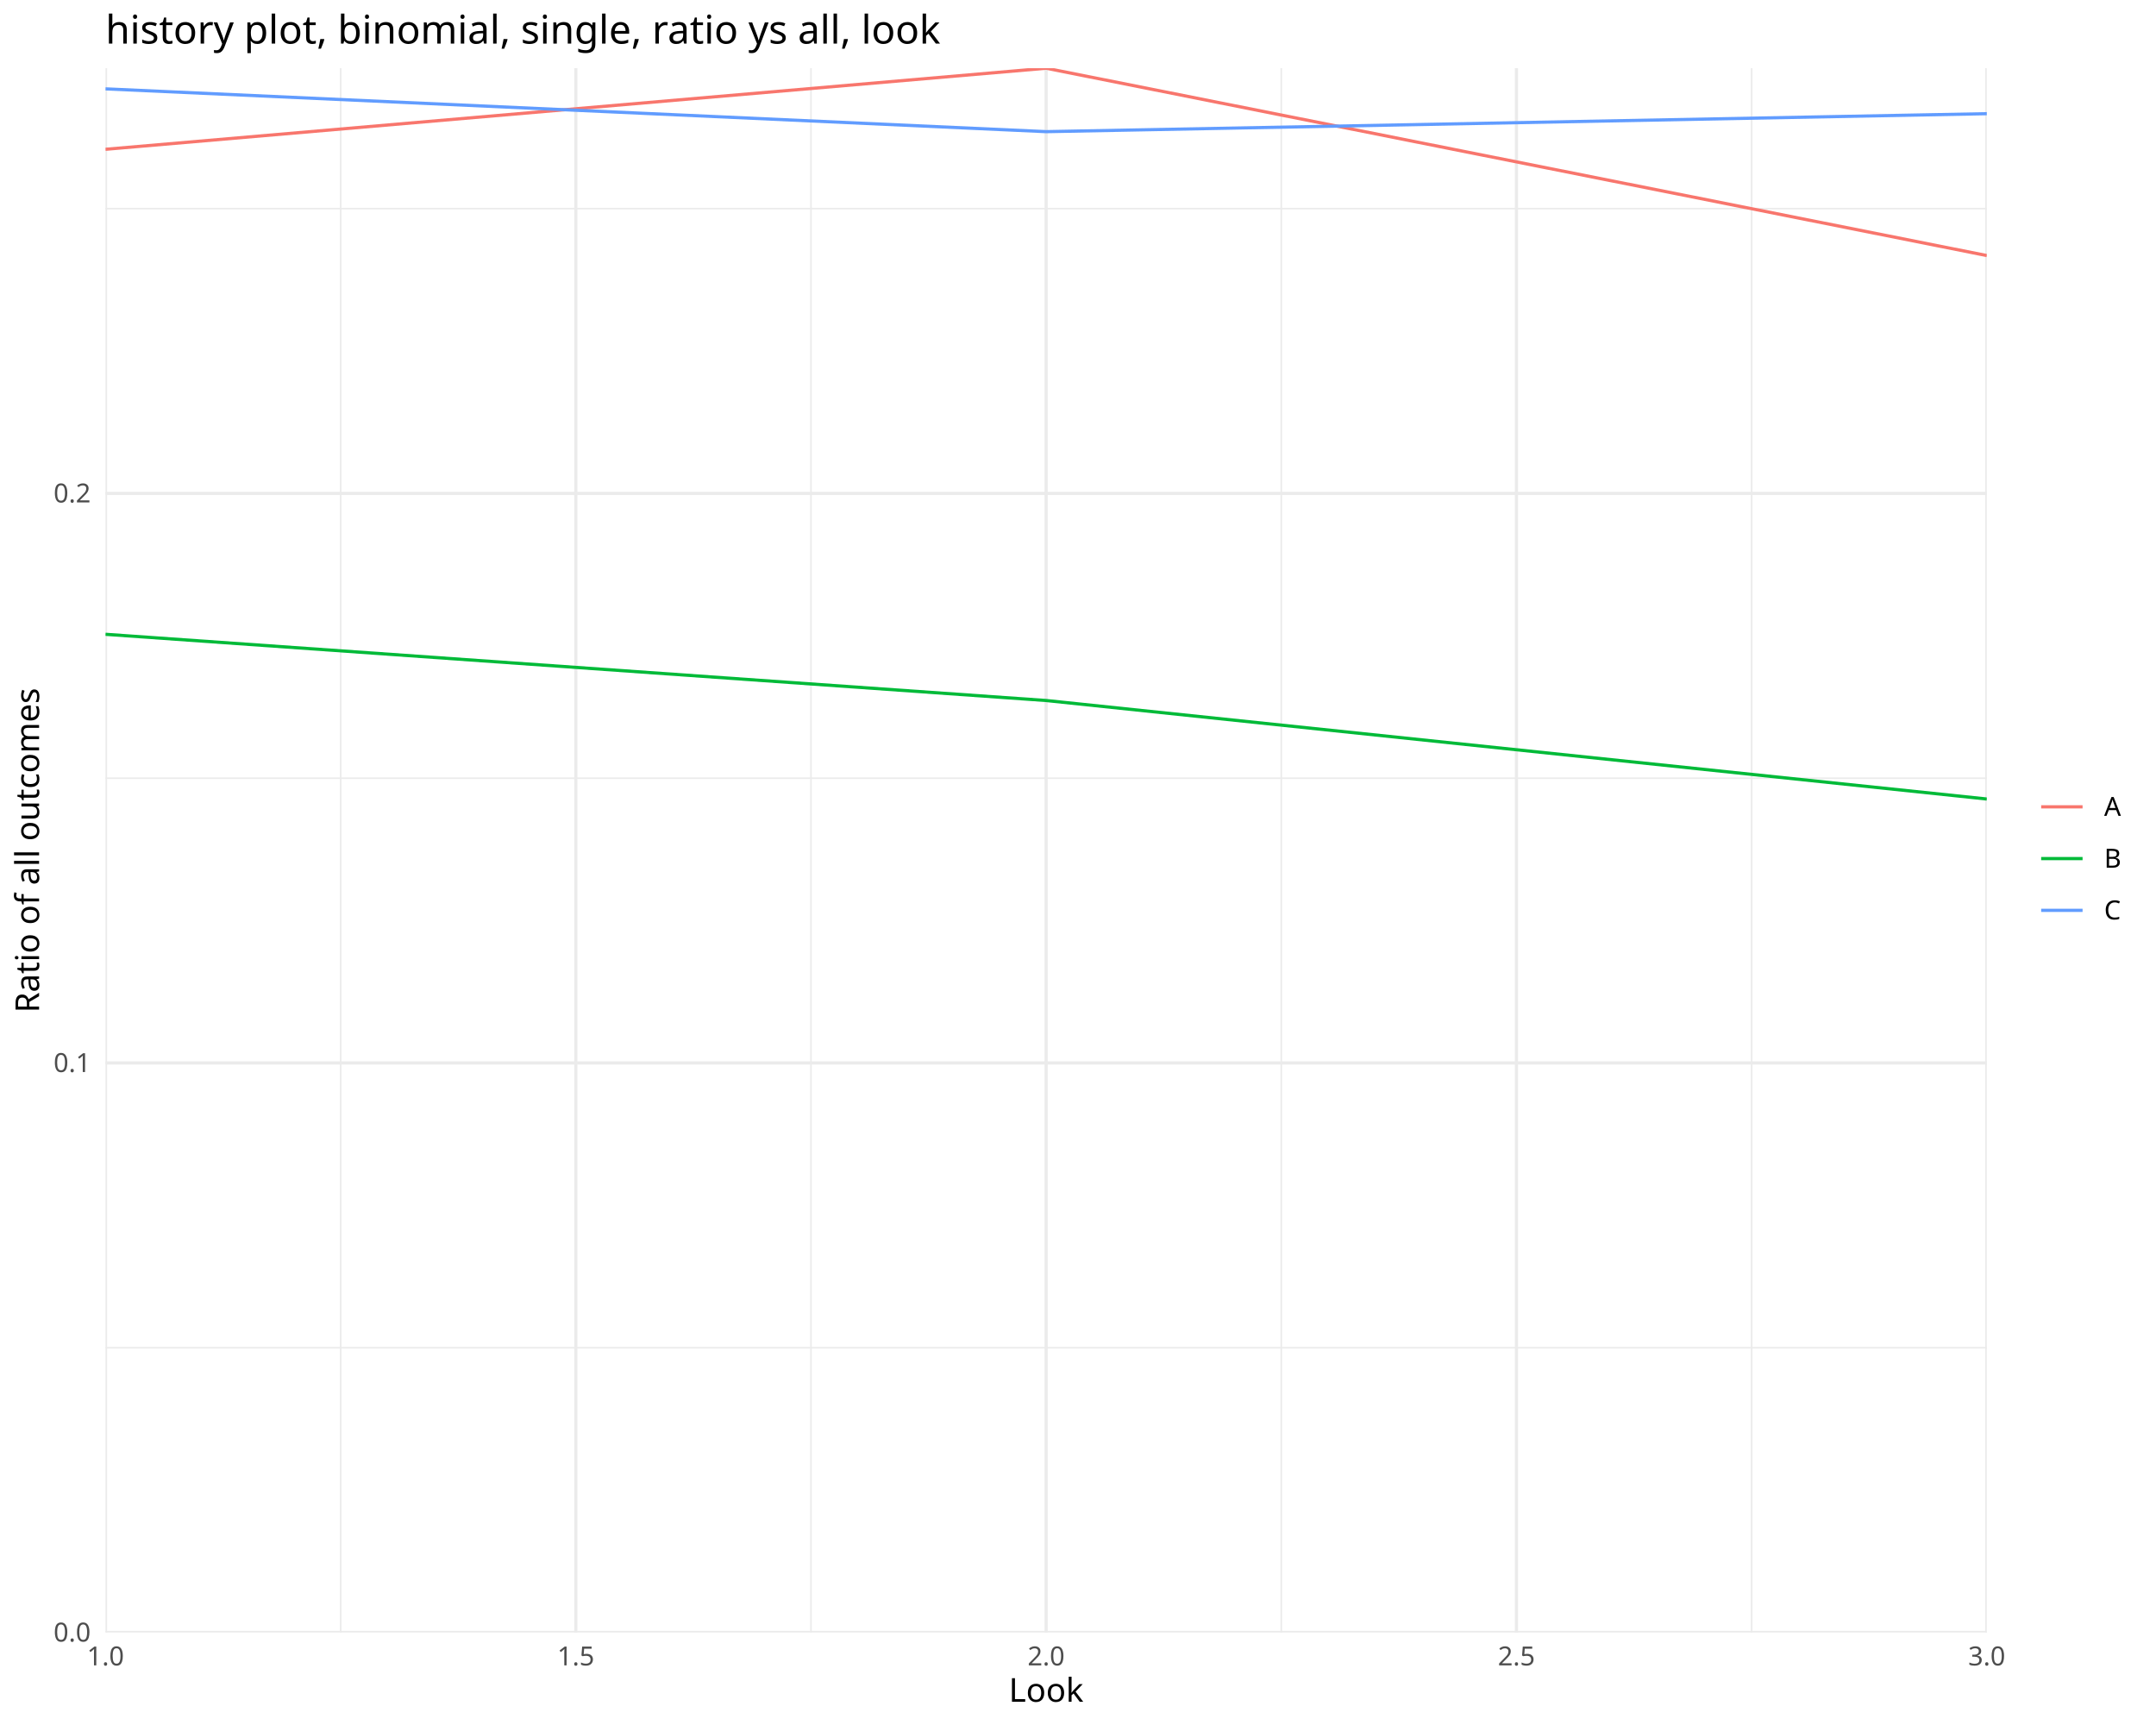
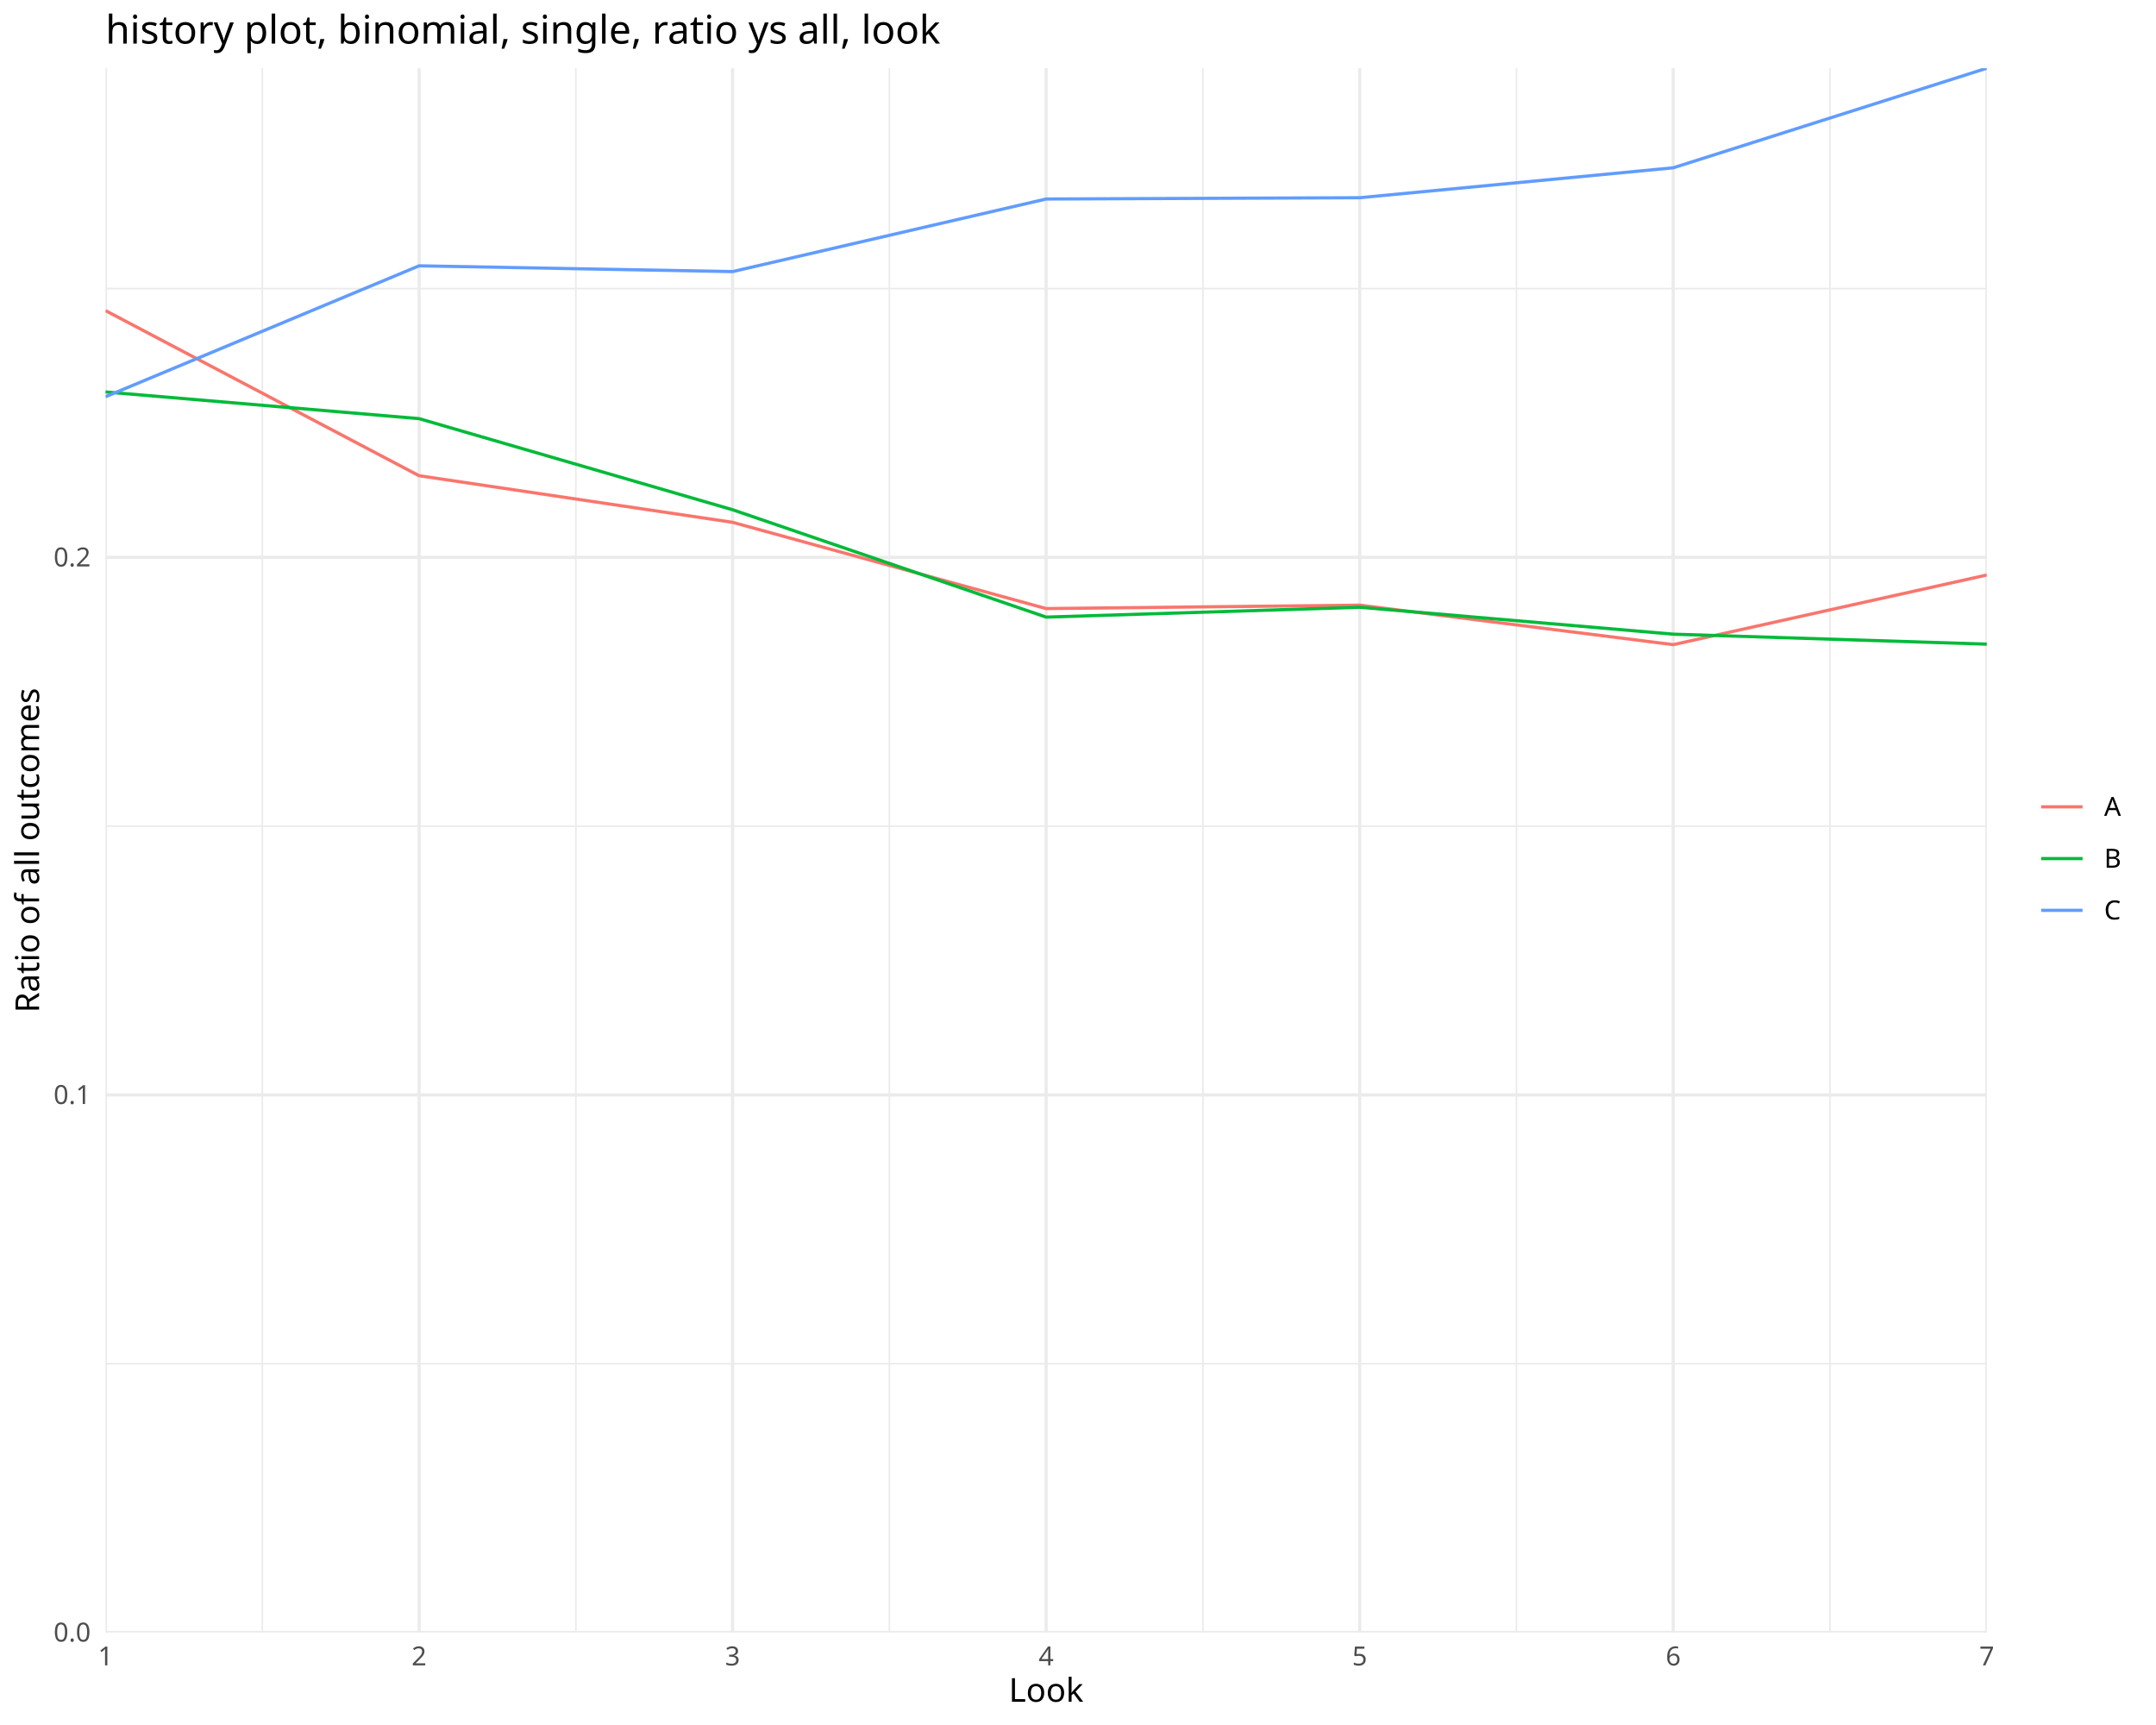
<svg xmlns="http://www.w3.org/2000/svg" class="svglite" data-engine-version="2.0" width="720.00pt" height="576.00pt" viewBox="0 0 720.00 576.00">
  <defs>
    <style type="text/css">
    .svglite line, .svglite polyline, .svglite polygon, .svglite path, .svglite rect, .svglite circle {
      fill: none;
      stroke: #000000;
      stroke-linecap: round;
      stroke-linejoin: round;
      stroke-miterlimit: 10.00;
    }
  </style>
  </defs>
  <rect width="100%" height="100%" style="stroke: none; fill: #FFFFFF;" />
  <defs>
    <clipPath id="cpMC4wMHw3MjAuMDB8MC4wMHw1NzYuMDA=">
      <rect x="0.00" y="0.00" width="720.00" height="576.00" />
    </clipPath>
  </defs>
  <g clip-path="url(#cpMC4wMHw3MjAuMDB8MC4wMHw1NzYuMDA=)">
</g>
  <defs>
    <clipPath id="cpMzUuMjR8NjYzLjQ5fDIyLjc4fDU0NS4xMQ==">
      <rect x="35.24" y="22.78" width="628.25" height="522.33" />
    </clipPath>
  </defs>
  <g clip-path="url(#cpMzUuMjR8NjYzLjQ5fDIyLjc4fDU0NS4xMQ==)">
-     <polyline points="35.24,450.02 663.49,450.02 " style="stroke-width: 0.53; stroke: #EBEBEB; stroke-linecap: butt;" />
-     <polyline points="35.24,259.84 663.49,259.84 " style="stroke-width: 0.53; stroke: #EBEBEB; stroke-linecap: butt;" />
-     <polyline points="35.24,69.66 663.49,69.66 " style="stroke-width: 0.53; stroke: #EBEBEB; stroke-linecap: butt;" />
-     <polyline points="113.77,545.11 113.77,22.78 " style="stroke-width: 0.53; stroke: #EBEBEB; stroke-linecap: butt;" />
-     <polyline points="270.83,545.11 270.83,22.78 " style="stroke-width: 0.53; stroke: #EBEBEB; stroke-linecap: butt;" />
-     <polyline points="427.89,545.11 427.89,22.78 " style="stroke-width: 0.53; stroke: #EBEBEB; stroke-linecap: butt;" />
-     <polyline points="584.96,545.11 584.96,22.78 " style="stroke-width: 0.53; stroke: #EBEBEB; stroke-linecap: butt;" />
+     <polyline points="35.24,455.36 663.49,455.36 " style="stroke-width: 0.53; stroke: #EBEBEB; stroke-linecap: butt;" />
+     <polyline points="35.24,275.86 663.49,275.86 " style="stroke-width: 0.53; stroke: #EBEBEB; stroke-linecap: butt;" />
+     <polyline points="35.24,96.37 663.49,96.37 " style="stroke-width: 0.53; stroke: #EBEBEB; stroke-linecap: butt;" />
+     <polyline points="87.59,545.11 87.59,22.78 " style="stroke-width: 0.53; stroke: #EBEBEB; stroke-linecap: butt;" />
+     <polyline points="192.30,545.11 192.30,22.78 " style="stroke-width: 0.53; stroke: #EBEBEB; stroke-linecap: butt;" />
+     <polyline points="297.01,545.11 297.01,22.78 " style="stroke-width: 0.53; stroke: #EBEBEB; stroke-linecap: butt;" />
+     <polyline points="401.72,545.11 401.72,22.78 " style="stroke-width: 0.53; stroke: #EBEBEB; stroke-linecap: butt;" />
+     <polyline points="506.42,545.11 506.42,22.78 " style="stroke-width: 0.53; stroke: #EBEBEB; stroke-linecap: butt;" />
+     <polyline points="611.13,545.11 611.13,22.78 " style="stroke-width: 0.53; stroke: #EBEBEB; stroke-linecap: butt;" />
    <polyline points="35.24,545.11 663.49,545.11 " style="stroke-width: 1.07; stroke: #EBEBEB; stroke-linecap: butt;" />
-     <polyline points="35.24,354.93 663.49,354.93 " style="stroke-width: 1.07; stroke: #EBEBEB; stroke-linecap: butt;" />
-     <polyline points="35.24,164.75 663.49,164.75 " style="stroke-width: 1.07; stroke: #EBEBEB; stroke-linecap: butt;" />
+     <polyline points="35.24,365.61 663.49,365.61 " style="stroke-width: 1.07; stroke: #EBEBEB; stroke-linecap: butt;" />
+     <polyline points="35.24,186.11 663.49,186.11 " style="stroke-width: 1.07; stroke: #EBEBEB; stroke-linecap: butt;" />
    <polyline points="35.24,545.11 35.24,22.78 " style="stroke-width: 1.07; stroke: #EBEBEB; stroke-linecap: butt;" />
-     <polyline points="192.30,545.11 192.30,22.78 " style="stroke-width: 1.07; stroke: #EBEBEB; stroke-linecap: butt;" />
+     <polyline points="139.95,545.11 139.95,22.78 " style="stroke-width: 1.07; stroke: #EBEBEB; stroke-linecap: butt;" />
+     <polyline points="244.65,545.11 244.65,22.78 " style="stroke-width: 1.07; stroke: #EBEBEB; stroke-linecap: butt;" />
    <polyline points="349.36,545.11 349.36,22.78 " style="stroke-width: 1.07; stroke: #EBEBEB; stroke-linecap: butt;" />
-     <polyline points="506.42,545.11 506.42,22.78 " style="stroke-width: 1.07; stroke: #EBEBEB; stroke-linecap: butt;" />
+     <polyline points="454.07,545.11 454.07,22.78 " style="stroke-width: 1.07; stroke: #EBEBEB; stroke-linecap: butt;" />
+     <polyline points="558.78,545.11 558.78,22.78 " style="stroke-width: 1.07; stroke: #EBEBEB; stroke-linecap: butt;" />
    <polyline points="663.49,545.11 663.49,22.78 " style="stroke-width: 1.07; stroke: #EBEBEB; stroke-linecap: butt;" />
-     <polyline points="35.24,49.85 349.36,22.78 663.49,85.33 " style="stroke-width: 1.07; stroke: #F8766D; stroke-linecap: butt;" />
-     <polyline points="35.24,211.80 349.36,233.91 663.49,266.80 " style="stroke-width: 1.07; stroke: #00BA38; stroke-linecap: butt;" />
-     <polyline points="35.24,29.67 349.36,43.96 663.49,37.96 " style="stroke-width: 1.07; stroke: #619CFF; stroke-linecap: butt;" />
+     <polyline points="35.24,103.72 139.95,158.85 244.65,174.41 349.36,203.21 454.07,202.07 558.78,215.26 663.49,192.00 " style="stroke-width: 1.07; stroke: #F8766D; stroke-linecap: butt;" />
+     <polyline points="35.24,130.88 139.95,139.79 244.65,170.21 349.36,206.06 454.07,202.77 558.78,211.76 663.49,215.09 " style="stroke-width: 1.07; stroke: #00BA38; stroke-linecap: butt;" />
+     <polyline points="35.24,132.47 139.95,88.76 244.65,90.69 349.36,66.45 454.07,66.02 558.78,56.03 663.49,22.78 " style="stroke-width: 1.07; stroke: #619CFF; stroke-linecap: butt;" />
  </g>
  <g clip-path="url(#cpMC4wMHw3MjAuMDB8MC4wMHw1NzYuMDA=)">
    <text x="30.31" y="548.14" text-anchor="end" style="font-size: 8.80px; fill: #4D4D4D; font-family: sans;" textLength="12.23px" lengthAdjust="spacingAndGlyphs">0.0</text>
-     <text x="30.31" y="357.96" text-anchor="end" style="font-size: 8.80px; fill: #4D4D4D; font-family: sans;" textLength="12.23px" lengthAdjust="spacingAndGlyphs">0.1</text>
-     <text x="30.31" y="167.78" text-anchor="end" style="font-size: 8.80px; fill: #4D4D4D; font-family: sans;" textLength="12.23px" lengthAdjust="spacingAndGlyphs">0.2</text>
-     <text x="35.24" y="556.10" text-anchor="middle" style="font-size: 8.80px; fill: #4D4D4D; font-family: sans;" textLength="12.23px" lengthAdjust="spacingAndGlyphs">1.0</text>
-     <text x="192.30" y="556.10" text-anchor="middle" style="font-size: 8.80px; fill: #4D4D4D; font-family: sans;" textLength="12.23px" lengthAdjust="spacingAndGlyphs">1.5</text>
-     <text x="349.36" y="556.10" text-anchor="middle" style="font-size: 8.80px; fill: #4D4D4D; font-family: sans;" textLength="12.23px" lengthAdjust="spacingAndGlyphs">2.0</text>
-     <text x="506.42" y="556.10" text-anchor="middle" style="font-size: 8.80px; fill: #4D4D4D; font-family: sans;" textLength="12.23px" lengthAdjust="spacingAndGlyphs">2.5</text>
-     <text x="663.49" y="556.10" text-anchor="middle" style="font-size: 8.80px; fill: #4D4D4D; font-family: sans;" textLength="12.23px" lengthAdjust="spacingAndGlyphs">3.0</text>
+     <text x="30.31" y="368.64" text-anchor="end" style="font-size: 8.80px; fill: #4D4D4D; font-family: sans;" textLength="12.23px" lengthAdjust="spacingAndGlyphs">0.1</text>
+     <text x="30.31" y="189.14" text-anchor="end" style="font-size: 8.80px; fill: #4D4D4D; font-family: sans;" textLength="12.23px" lengthAdjust="spacingAndGlyphs">0.2</text>
+     <text x="35.24" y="556.10" text-anchor="middle" style="font-size: 8.80px; fill: #4D4D4D; font-family: sans;" textLength="4.89px" lengthAdjust="spacingAndGlyphs">1</text>
+     <text x="139.95" y="556.10" text-anchor="middle" style="font-size: 8.80px; fill: #4D4D4D; font-family: sans;" textLength="4.89px" lengthAdjust="spacingAndGlyphs">2</text>
+     <text x="244.65" y="556.10" text-anchor="middle" style="font-size: 8.80px; fill: #4D4D4D; font-family: sans;" textLength="4.89px" lengthAdjust="spacingAndGlyphs">3</text>
+     <text x="349.36" y="556.10" text-anchor="middle" style="font-size: 8.80px; fill: #4D4D4D; font-family: sans;" textLength="4.89px" lengthAdjust="spacingAndGlyphs">4</text>
+     <text x="454.07" y="556.10" text-anchor="middle" style="font-size: 8.80px; fill: #4D4D4D; font-family: sans;" textLength="4.89px" lengthAdjust="spacingAndGlyphs">5</text>
+     <text x="558.78" y="556.10" text-anchor="middle" style="font-size: 8.80px; fill: #4D4D4D; font-family: sans;" textLength="4.89px" lengthAdjust="spacingAndGlyphs">6</text>
+     <text x="663.49" y="556.10" text-anchor="middle" style="font-size: 8.80px; fill: #4D4D4D; font-family: sans;" textLength="4.89px" lengthAdjust="spacingAndGlyphs">7</text>
    <text x="349.36" y="568.24" text-anchor="middle" style="font-size: 11.00px; font-family: sans;" textLength="23.86px" lengthAdjust="spacingAndGlyphs">Look</text>
    <text transform="translate(13.05,283.95) rotate(-90)" text-anchor="middle" style="font-size: 11.00px; font-family: sans;" textLength="102.73px" lengthAdjust="spacingAndGlyphs">Ratio of all outcomes</text>
    <line x1="681.65" y1="269.41" x2="695.48" y2="269.41" style="stroke-width: 1.07; stroke: #F8766D; stroke-linecap: butt;" />
    <line x1="681.65" y1="286.69" x2="695.48" y2="286.69" style="stroke-width: 1.07; stroke: #00BA38; stroke-linecap: butt;" />
    <line x1="681.65" y1="303.97" x2="695.48" y2="303.97" style="stroke-width: 1.07; stroke: #619CFF; stroke-linecap: butt;" />
    <text x="702.68" y="272.44" style="font-size: 8.80px; font-family: sans;" textLength="5.87px" lengthAdjust="spacingAndGlyphs">A</text>
    <text x="702.68" y="289.72" style="font-size: 8.80px; font-family: sans;" textLength="5.87px" lengthAdjust="spacingAndGlyphs">B</text>
    <text x="702.68" y="307.00" style="font-size: 8.80px; font-family: sans;" textLength="6.36px" lengthAdjust="spacingAndGlyphs">C</text>
    <text x="35.24" y="14.56" style="font-size: 13.20px; font-family: sans;" textLength="260.47px" lengthAdjust="spacingAndGlyphs">history plot, binomial, single, ratio ys all, look</text>
  </g>
</svg>
